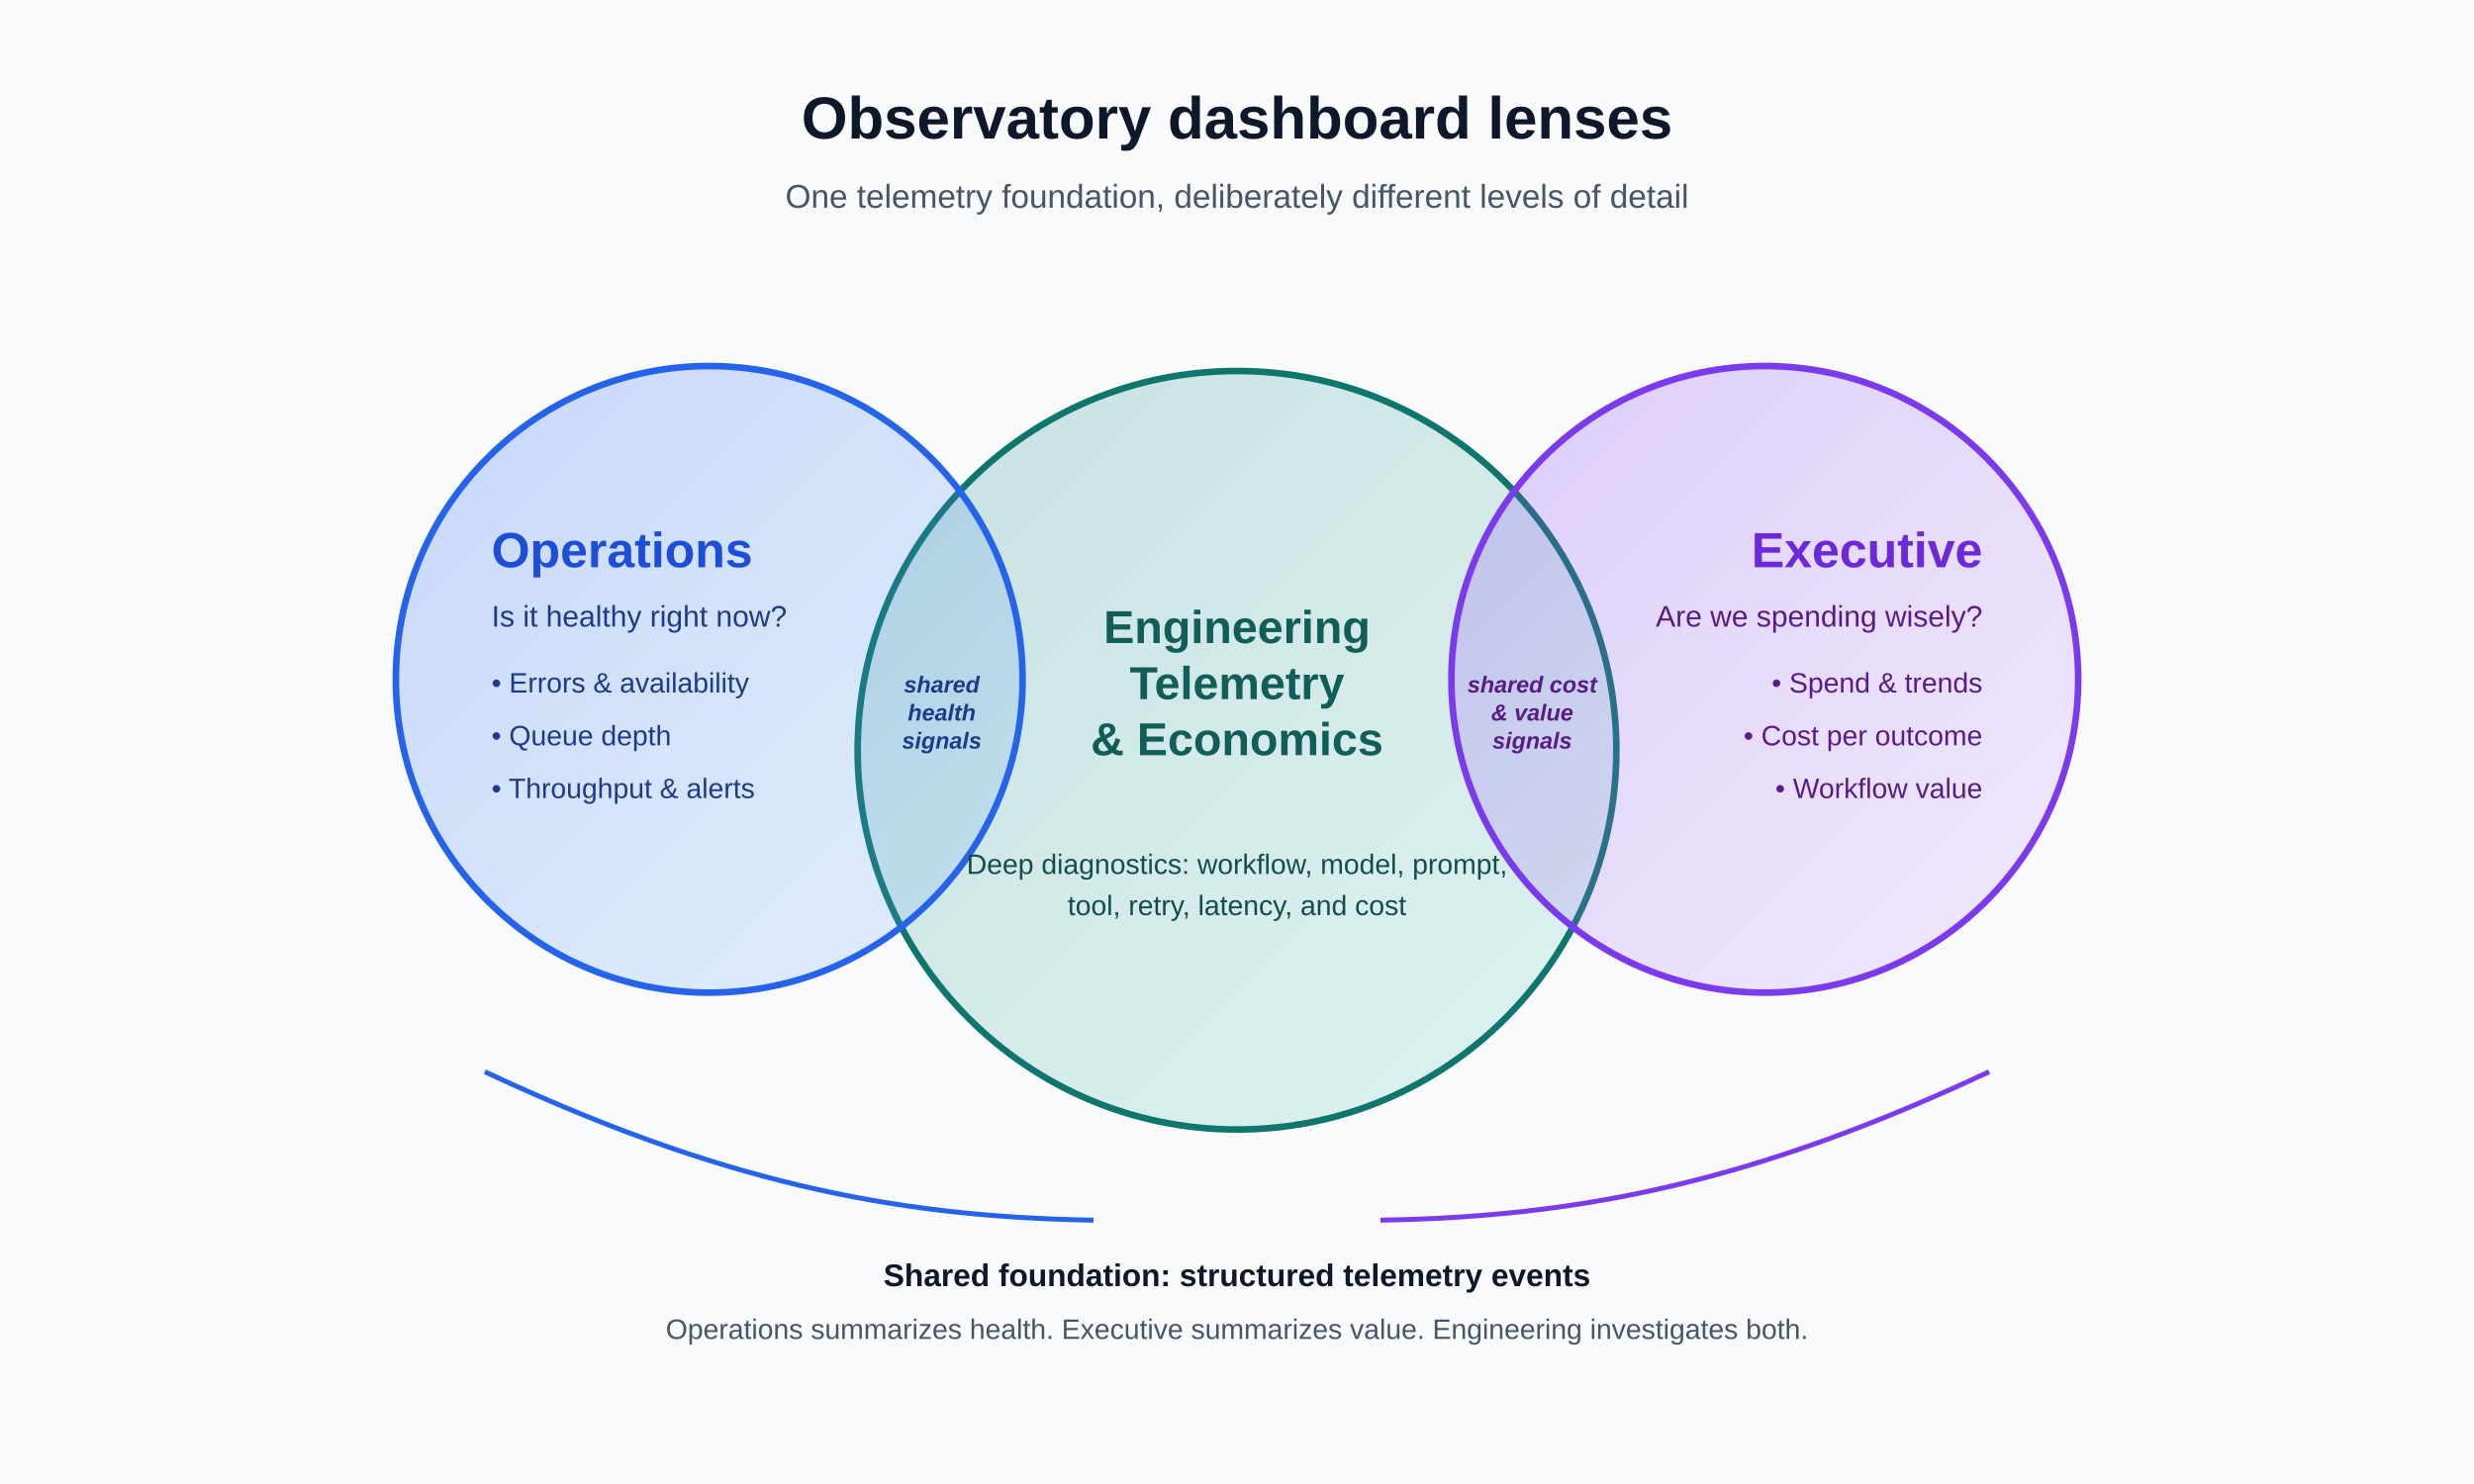
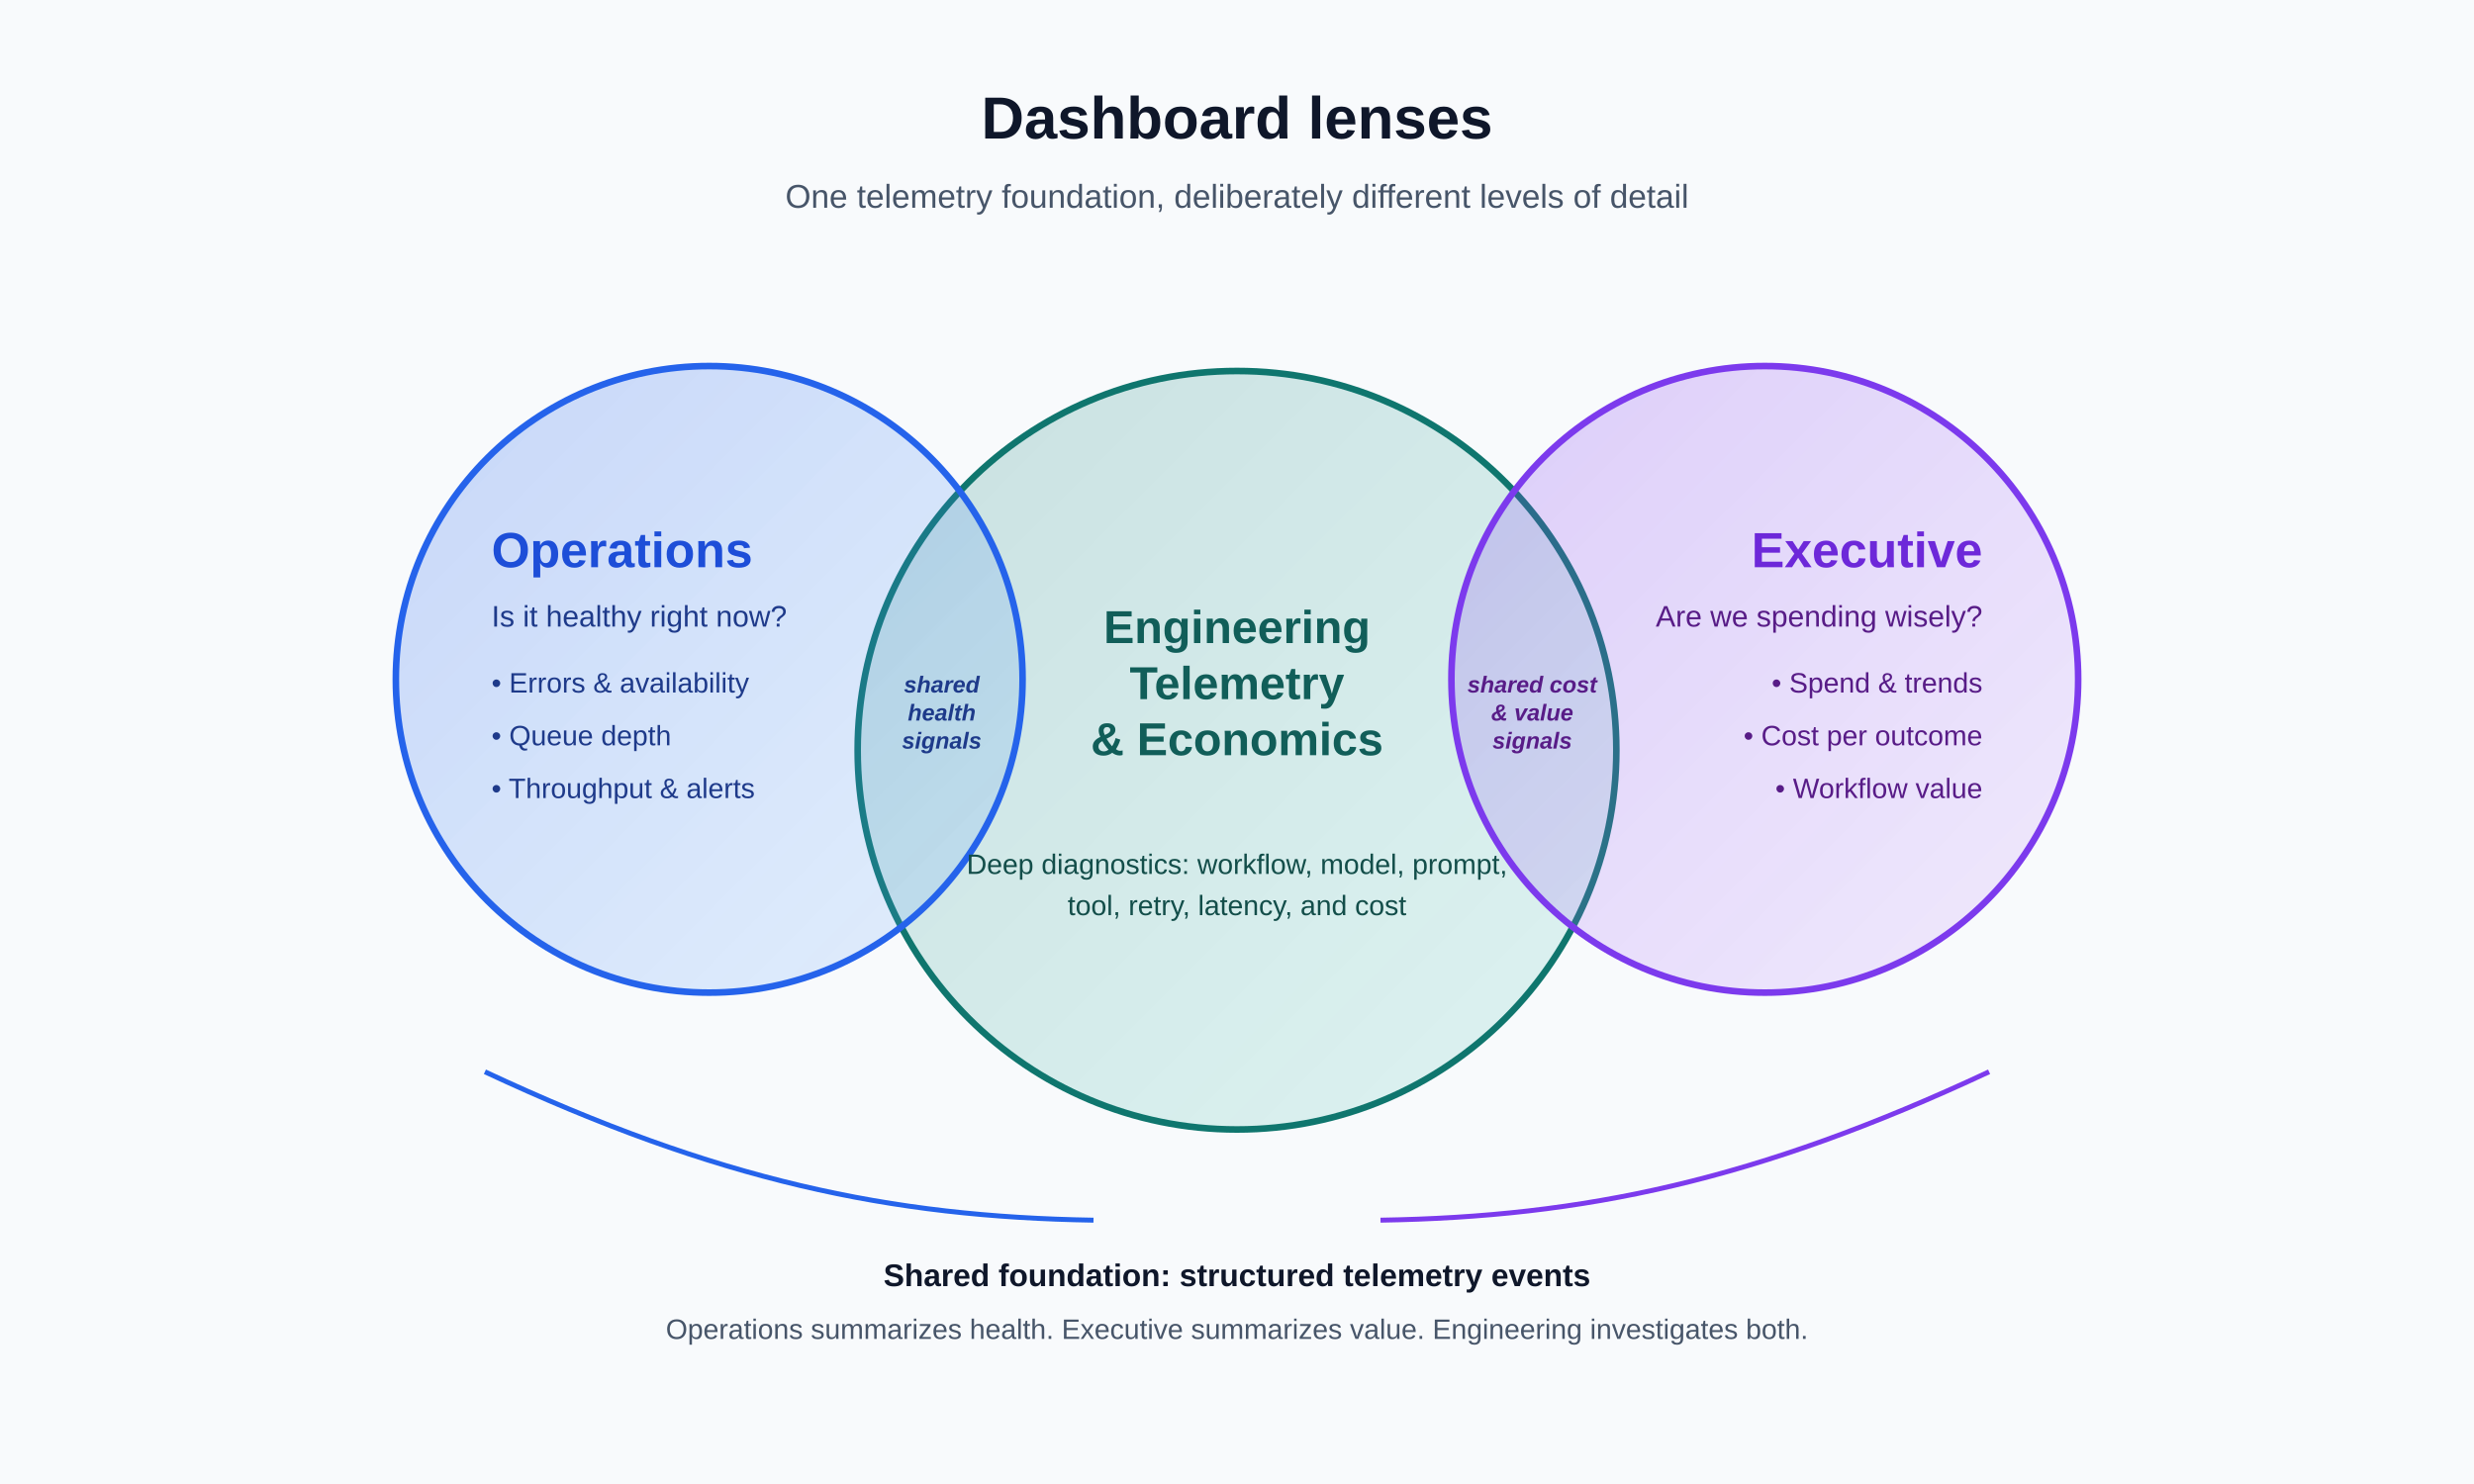
<svg xmlns="http://www.w3.org/2000/svg" width="1500" height="900" viewBox="0 0 1500 900" role="img" aria-labelledby="title description">
  <defs>
    <linearGradient id="engineering" x1="0" x2="1" y1="0" y2="1">
      <stop offset="0" stop-color="#0f766e" stop-opacity="0.20" />
      <stop offset="1" stop-color="#14b8a6" stop-opacity="0.12" />
    </linearGradient>
    <linearGradient id="operations" x1="0" x2="1" y1="0" y2="1">
      <stop offset="0" stop-color="#2563eb" stop-opacity="0.24" />
      <stop offset="1" stop-color="#60a5fa" stop-opacity="0.15" />
    </linearGradient>
    <linearGradient id="executive" x1="0" x2="1" y1="0" y2="1">
      <stop offset="0" stop-color="#7c3aed" stop-opacity="0.24" />
      <stop offset="1" stop-color="#c084fc" stop-opacity="0.15" />
    </linearGradient>
  </defs>
  <rect width="1500" height="900" fill="#f8fafc" />
-   <text x="750" y="84" text-anchor="middle" font-family="Arial, Helvetica, sans-serif" font-size="36" font-weight="700" fill="#0f172a">Observatory dashboard lenses</text>
+   <text x="750" y="84" text-anchor="middle" font-family="Arial, Helvetica, sans-serif" font-size="36" font-weight="700" fill="#0f172a">Dashboard lenses</text>
  <text x="750" y="126" text-anchor="middle" font-family="Arial, Helvetica, sans-serif" font-size="20" fill="#475569">One telemetry foundation, deliberately different levels of detail</text>
  <circle cx="750" cy="455" r="230" fill="url(#engineering)" stroke="#0f766e" stroke-width="4" />
  <circle cx="430" cy="412" r="190" fill="url(#operations)" stroke="#2563eb" stroke-width="4" />
  <circle cx="1070" cy="412" r="190" fill="url(#executive)" stroke="#7c3aed" stroke-width="4" />
  <text x="298" y="344" font-family="Arial, Helvetica, sans-serif" font-size="30" font-weight="700" fill="#1d4ed8">Operations</text>
  <text x="298" y="380" font-family="Arial, Helvetica, sans-serif" font-size="18" fill="#1e3a8a">Is it healthy right now?</text>
  <text x="298" y="420" font-family="Arial, Helvetica, sans-serif" font-size="17" fill="#1e3a8a">• Errors &amp; availability</text>
  <text x="298" y="452" font-family="Arial, Helvetica, sans-serif" font-size="17" fill="#1e3a8a">• Queue depth</text>
  <text x="298" y="484" font-family="Arial, Helvetica, sans-serif" font-size="17" fill="#1e3a8a">• Throughput &amp; alerts</text>
  <text x="1202" y="344" text-anchor="end" font-family="Arial, Helvetica, sans-serif" font-size="30" font-weight="700" fill="#6d28d9">Executive</text>
  <text x="1202" y="380" text-anchor="end" font-family="Arial, Helvetica, sans-serif" font-size="18" fill="#581c87">Are we spending wisely?</text>
  <text x="1202" y="420" text-anchor="end" font-family="Arial, Helvetica, sans-serif" font-size="17" fill="#581c87">• Spend &amp; trends</text>
  <text x="1202" y="452" text-anchor="end" font-family="Arial, Helvetica, sans-serif" font-size="17" fill="#581c87">• Cost per outcome</text>
  <text x="1202" y="484" text-anchor="end" font-family="Arial, Helvetica, sans-serif" font-size="17" fill="#581c87">• Workflow value</text>
  <text x="750" y="390" text-anchor="middle" font-family="Arial, Helvetica, sans-serif" font-size="28" font-weight="700" fill="#115e59">Engineering</text>
  <text x="750" y="424" text-anchor="middle" font-family="Arial, Helvetica, sans-serif" font-size="28" font-weight="700" fill="#115e59">Telemetry</text>
  <text x="750" y="458" text-anchor="middle" font-family="Arial, Helvetica, sans-serif" font-size="28" font-weight="700" fill="#115e59">&amp; Economics</text>
  <text x="750" y="530" text-anchor="middle" font-family="Arial, Helvetica, sans-serif" font-size="17" fill="#134e4a">Deep diagnostics: workflow, model, prompt,</text>
  <text x="750" y="555" text-anchor="middle" font-family="Arial, Helvetica, sans-serif" font-size="17" fill="#134e4a">tool, retry, latency, and cost</text>
  <text x="571" y="420" text-anchor="middle" font-family="Arial, Helvetica, sans-serif" font-size="14" font-style="italic" font-weight="700" fill="#1e3a8a">shared</text>
  <text x="571" y="437" text-anchor="middle" font-family="Arial, Helvetica, sans-serif" font-size="14" font-style="italic" font-weight="700" fill="#1e3a8a">health</text>
  <text x="571" y="454" text-anchor="middle" font-family="Arial, Helvetica, sans-serif" font-size="14" font-style="italic" font-weight="700" fill="#1e3a8a">signals</text>
  <text x="929" y="420" text-anchor="middle" font-family="Arial, Helvetica, sans-serif" font-size="14" font-style="italic" font-weight="700" fill="#581c87">shared cost</text>
  <text x="929" y="437" text-anchor="middle" font-family="Arial, Helvetica, sans-serif" font-size="14" font-style="italic" font-weight="700" fill="#581c87">&amp; value</text>
  <text x="929" y="454" text-anchor="middle" font-family="Arial, Helvetica, sans-serif" font-size="14" font-style="italic" font-weight="700" fill="#581c87">signals</text>
  <path d="M294 650 C435 716 540 738 663 740" fill="none" stroke="#2563eb" stroke-width="3" />
  <path d="M1206 650 C1065 716 960 738 837 740" fill="none" stroke="#7c3aed" stroke-width="3" />
  <text x="750" y="780" text-anchor="middle" font-family="Arial, Helvetica, sans-serif" font-size="19" font-weight="700" fill="#0f172a">Shared foundation: structured telemetry events</text>
  <text x="750" y="812" text-anchor="middle" font-family="Arial, Helvetica, sans-serif" font-size="17" fill="#475569">Operations summarizes health. Executive summarizes value. Engineering investigates both.</text>
</svg>
